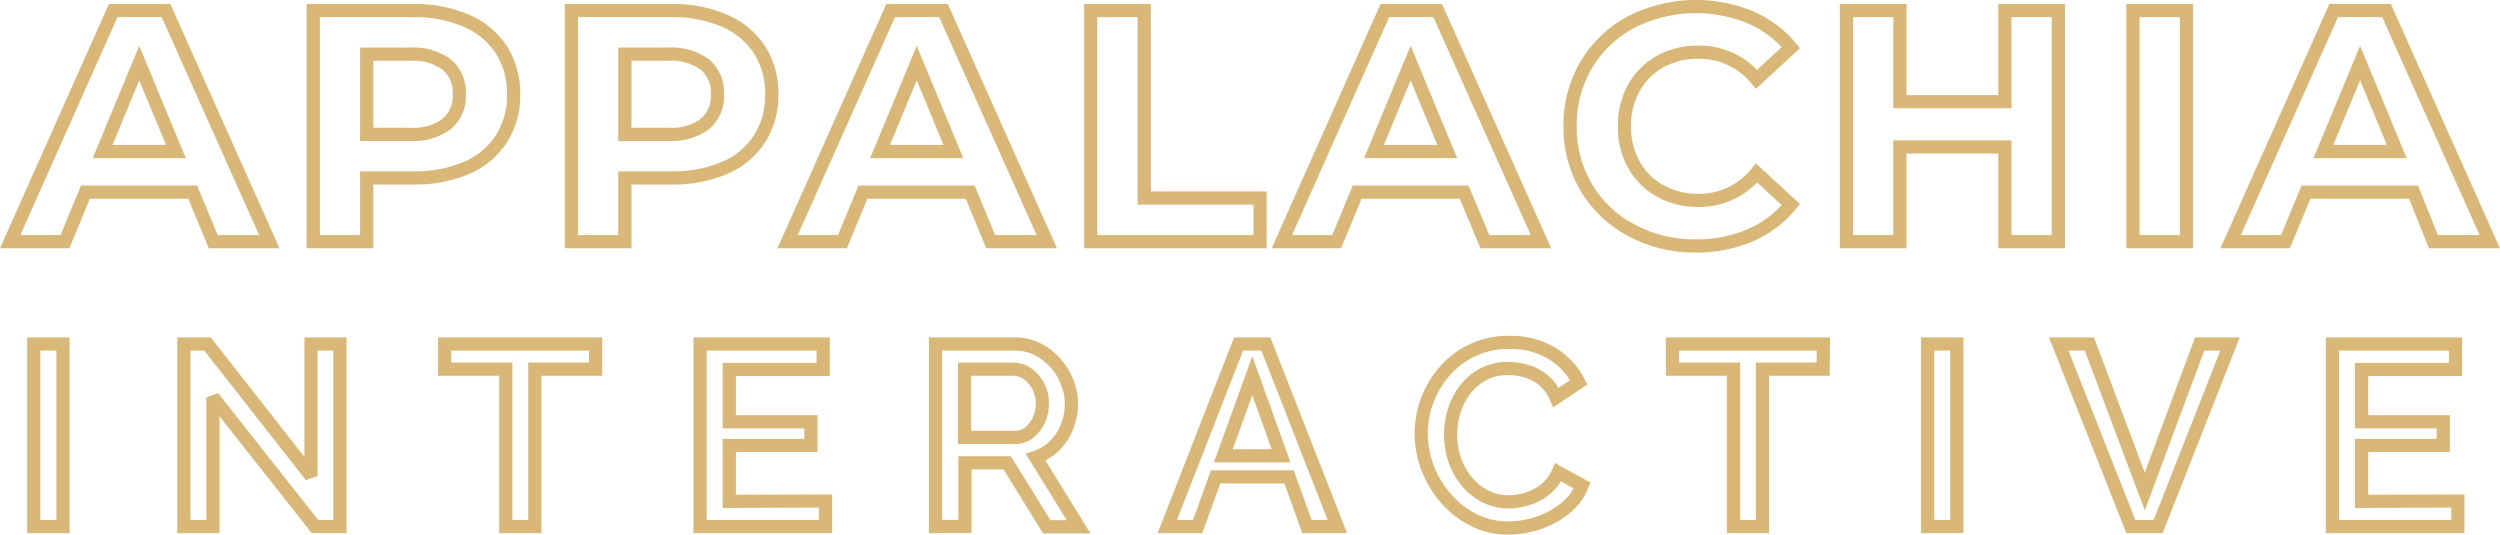
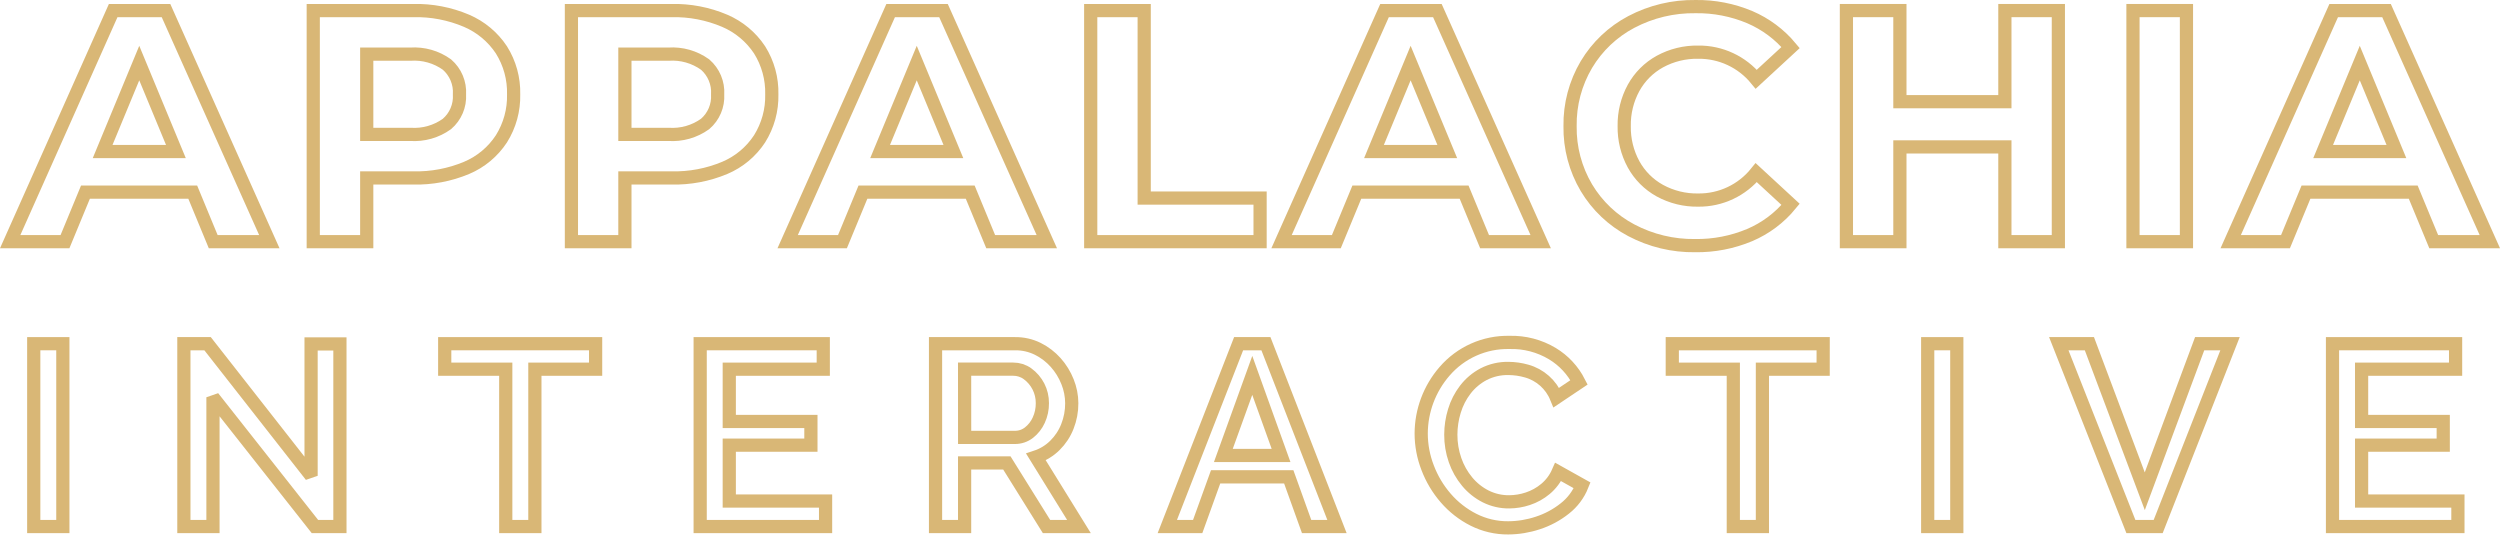
- <svg xmlns="http://www.w3.org/2000/svg" width="378.63" height="80.94">
-   <path d="M29.19 29.1H12.94l-3.1 7.5h-8.3l15.6-35h8l15.65 35h-8.5zm-2.55-6.15-5.55-13.4-5.55 13.4zm44.02-19.8a11.93 11.93 0 0 1 5.28 4.4 12.15 12.15 0 0 1 1.85 6.75 12.14 12.14 0 0 1-1.85 6.72 11.76 11.76 0 0 1-5.28 4.41 19.8 19.8 0 0 1-8.07 1.52h-7.05v9.65h-8.1v-35h15.15a19.46 19.46 0 0 1 8.07 1.55zm-3 15.62a5.47 5.47 0 0 0 1.9-4.47 5.54 5.54 0 0 0-1.9-4.53 8.52 8.52 0 0 0-5.52-1.57h-6.6v12.15h6.6a8.52 8.52 0 0 0 5.55-1.58zm42.1-15.62a11.93 11.93 0 0 1 5.28 4.4 12.15 12.15 0 0 1 1.85 6.75 12.14 12.14 0 0 1-1.85 6.72 11.76 11.76 0 0 1-5.28 4.41 19.8 19.8 0 0 1-8.07 1.52h-7.05v9.65h-8.1v-35h15.15a19.46 19.46 0 0 1 8.07 1.55zm-3 15.62a5.47 5.47 0 0 0 1.9-4.47 5.54 5.54 0 0 0-1.9-4.53 8.52 8.52 0 0 0-5.55-1.57h-6.57v12.15h6.6a8.52 8.52 0 0 0 5.55-1.58zm40.18 10.33h-16.25l-3.1 7.5h-8.3l15.6-35h8l15.65 35h-8.5zm-2.55-6.15-5.55-13.4-5.55 13.4zm20.8-21.35h8.1V30h17.55v6.6h-25.65zm56.55 27.5h-16.2l-3.1 7.5h-8.3l15.6-35h8l15.65 35h-8.5zm-2.55-6.15-5.55-13.4-5.55 13.4zm27.87 11.92a17.35 17.35 0 0 1-6.8-6.44 17.78 17.78 0 0 1-2.47-9.33 17.78 17.78 0 0 1 2.47-9.33 17.37 17.37 0 0 1 6.8-6.45 21.72 21.72 0 0 1 18-.72 16.55 16.55 0 0 1 6.18 4.6l-5.2 4.8a11.2 11.2 0 0 0-8.8-4.1 11.67 11.67 0 0 0-5.8 1.42 10.16 10.16 0 0 0-4 4 11.67 11.67 0 0 0-1.42 5.8 11.67 11.67 0 0 0 1.42 5.8 10.07 10.07 0 0 0 4 4 11.68 11.68 0 0 0 5.8 1.43 11.12 11.12 0 0 0 8.8-4.15l5.2 4.8a16.35 16.35 0 0 1-6.2 4.65 20.54 20.54 0 0 1-8.25 1.6 20 20 0 0 1-9.73-2.38zM311.74 1.6v35h-8.1V22.25h-15.9V36.6h-8.1v-35h8.1v13.8h15.9V1.6zm11.3 0h8.1v35h-8.1zm42.5 27.5h-16.3l-3.1 7.5h-8.31l15.61-35h8l15.64 35h-8.54zm-2.55-6.15-5.55-13.4-5.56 13.4zM5.11 79.74V52.1h4.43v27.64zm27.14-19.57v19.57h-4.4V52.1h3.58l15.68 20v-20h4.37v27.64H47.7zm57.96-4.26H81v23.83h-4.4V55.91h-9.25V52.1h22.86zm34.82 19.97v3.86h-19V52.1h18.64v3.86h-14.22v7.92h12.36v3.59h-12.36v8.46zm16.66 3.86V52.1h12a7.55 7.55 0 0 1 3.43.78 9 9 0 0 1 2.71 2.07 9.49 9.49 0 0 1 1.79 2.91 8.72 8.72 0 0 1 .65 3.25 9.24 9.24 0 0 1-.67 3.53 8.25 8.25 0 0 1-1.89 2.87 7.24 7.24 0 0 1-2.86 1.75l6.51 10.53h-4.82l-6-9.69h-6.4v9.63zm4.4-13.49h7.61a3.41 3.41 0 0 0 2.14-.72 5 5 0 0 0 1.49-1.89 6.08 6.08 0 0 0 .54-2.58 5.43 5.43 0 0 0-2.26-4.46 3.63 3.63 0 0 0-2.15-.69h-7.37zm41.5-14.15h4.13l10.82 27.64h-4.6l-2.71-7.52h-11.12l-2.72 7.52h-4.6zm6.43 16.93-4.36-12.13-4.38 12.13zm21.22-3.37a14.43 14.43 0 0 1 3.53-9.41 12.61 12.61 0 0 1 9.85-4.39 11.91 11.91 0 0 1 6.49 1.7 10.83 10.83 0 0 1 4 4.34l-3.44 2.3a6.84 6.84 0 0 0-4.52-4 10.22 10.22 0 0 0-2.73-.39 7.82 7.82 0 0 0-3.78.88 8.34 8.34 0 0 0-2.75 2.32 10 10 0 0 0-1.66 3.23 12.41 12.41 0 0 0-.54 3.59 11.54 11.54 0 0 0 .64 3.86 10.53 10.53 0 0 0 1.83 3.26 8.81 8.81 0 0 0 2.81 2.24 7.75 7.75 0 0 0 3.57.82 9.19 9.19 0 0 0 2.81-.47 8 8 0 0 0 2.71-1.44 7 7 0 0 0 1.93-2.57l3.63 2a8.39 8.39 0 0 1-2.64 3.51 12.91 12.91 0 0 1-4.07 2.19 14.51 14.51 0 0 1-4.49.74 11.41 11.41 0 0 1-5.26-1.23 13.69 13.69 0 0 1-4.2-3.28 15.33 15.33 0 0 1-2.75-4.6 14.57 14.57 0 0 1-.97-5.2zm60.88-9.75h-9.2v23.83h-4.38V55.91h-9.25V52.1h22.86zm15.83 23.83V52.1h4.41v27.64zm24.49-27.64 8.39 22.35 8.31-22.35h4.6l-10.88 27.64h-4.14L311.8 52.1zm55.81 23.78v3.86h-19V52.1h18.64v3.86h-14.22v7.92h12.36v3.59h-12.36v8.46z" fill="none" stroke="#d9b776" stroke-miterlimit="3" stroke-width="2" />
+ <svg xmlns="http://www.w3.org/2000/svg" width="378.629" height="80.939" viewBox="0 0 378.629 80.939">
+   <defs>
+     <style>
+       .cls-1 {
+         fill: none;
+         stroke: #d9b776;
+         stroke-miterlimit: 3;
+         stroke-width: 2px;
+       }
+     </style>
+   </defs>
+   <g id="Layer_2" data-name="Layer 2">
+     <g id="Text">
+       <g id="appalachia_interactive_hollow_gold">
+         <path class="cls-1" d="M28.649,36H12.4L9.3,43.5H1l15.6-35h8l15.649,35h-8.5ZM26.1,29.85l-5.551-13.4L15,29.85Z" transform="translate(0.542 -6.899)" />
+         <path class="cls-1" d="M70.124,10.05a11.992,11.992,0,0,1,5.274,4.4,12.116,12.116,0,0,1,1.851,6.75A12.146,12.146,0,0,1,75.4,27.925a11.773,11.773,0,0,1-5.274,4.4,19.72,19.72,0,0,1-8.075,1.525H55V43.5H46.9V8.5H62.049A19.454,19.454,0,0,1,70.124,10.05ZM67.148,25.675a5.482,5.482,0,0,0,1.9-4.475,5.54,5.54,0,0,0-1.9-4.525A8.5,8.5,0,0,0,61.6,15.1H55V27.25h6.6A8.5,8.5,0,0,0,67.148,25.675Z" transform="translate(0.542 -6.899)" />
+         <path class="cls-1" d="M109.224,10.05a11.992,11.992,0,0,1,5.274,4.4,12.125,12.125,0,0,1,1.851,6.75,12.154,12.154,0,0,1-1.851,6.725,11.773,11.773,0,0,1-5.274,4.4,19.725,19.725,0,0,1-8.076,1.525H94.1V43.5H86V8.5h15.15A19.459,19.459,0,0,1,109.224,10.05Zm-2.976,15.625a5.481,5.481,0,0,0,1.9-4.475,5.54,5.54,0,0,0-1.9-4.525A8.507,8.507,0,0,0,100.7,15.1H94.1V27.25h6.6A8.507,8.507,0,0,0,106.248,25.675Z" transform="translate(0.542 -6.899)" />
+         <path class="cls-1" d="M146.4,36h-16.25l-3.1,7.5h-8.3l15.6-35h8L158,43.5h-8.5Zm-2.549-6.15-5.55-13.4-5.551,13.4Z" transform="translate(0.542 -6.899)" />
+         <path class="cls-1" d="M164.648,8.5h8.1V36.9H190.3v6.6h-25.65Z" transform="translate(0.542 -6.899)" />
+         <path class="cls-1" d="M221.2,36h-16.25l-3.1,7.5h-8.3l15.6-35h8l15.65,35h-8.5Zm-2.55-6.15L213.1,16.45l-5.551,13.4Z" transform="translate(0.542 -6.899)" />
+         <path class="cls-1" d="M246.521,41.774a17.348,17.348,0,0,1-6.8-6.449A17.77,17.77,0,0,1,237.247,26a17.77,17.77,0,0,1,2.475-9.325,17.351,17.351,0,0,1,6.8-6.45A20.209,20.209,0,0,1,256.247,7.9a20.418,20.418,0,0,1,8.225,1.6,16.477,16.477,0,0,1,6.174,4.6l-5.2,4.8a11.186,11.186,0,0,0-8.8-4.1,11.67,11.67,0,0,0-5.8,1.425,10.124,10.124,0,0,0-3.975,3.975,11.682,11.682,0,0,0-1.425,5.8,11.684,11.684,0,0,0,1.425,5.8,10.115,10.115,0,0,0,3.975,3.974,11.67,11.67,0,0,0,5.8,1.426,11.128,11.128,0,0,0,8.8-4.15l5.2,4.8a16.2,16.2,0,0,1-6.2,4.65,20.6,20.6,0,0,1-8.25,1.6A20.1,20.1,0,0,1,246.521,41.774Z" transform="translate(0.542 -6.899)" />
+         <path class="cls-1" d="M311.2,8.5v35h-8.1V29.149H287.2V43.5h-8.1V8.5h8.1V22.3h15.9V8.5Z" transform="translate(0.542 -6.899)" />
+         <path class="cls-1" d="M322.5,8.5h8.1v35h-8.1Z" transform="translate(0.542 -6.899)" />
+         <path class="cls-1" d="M364.945,36H348.7l-3.1,7.5h-8.3l15.6-35h8l15.649,35h-8.5ZM362.4,29.85l-5.55-13.4L351.3,29.85Z" transform="translate(0.542 -6.899)" />
+         <path class="cls-1" d="M4.569,86.644V58.953H8.977V86.644Z" transform="translate(0.542 -6.899)" />
+         <path class="cls-1" d="M31.713,67.065V86.644H27.306V58.953h3.588L46.572,78.96V58.992h4.367V86.644H47.156Z" transform="translate(0.542 -6.899)" />
+         <path class="cls-1" d="M89.666,62.814h-9.2v23.83H76.056V62.814H66.812V58.953H89.666Z" transform="translate(0.542 -6.899)" />
+         <path class="cls-1" d="M124.493,82.782v3.862H105.5V58.953h18.643v3.861H109.907v7.917h12.364v3.588H109.907v8.463Z" transform="translate(0.542 -6.899)" />
+         <path class="cls-1" d="M141.146,86.644V58.953H153.2a7.575,7.575,0,0,1,3.432.78A9.03,9.03,0,0,1,159.34,61.8a9.726,9.726,0,0,1,1.794,2.906,8.769,8.769,0,0,1,.643,3.256,9.388,9.388,0,0,1-.663,3.529,8.273,8.273,0,0,1-1.891,2.867,7.336,7.336,0,0,1-2.867,1.755l6.513,10.531h-4.914l-6.006-9.633h-6.4v9.633Zm4.407-13.5h7.6a3.416,3.416,0,0,0,2.145-.721,5.009,5.009,0,0,0,1.482-1.892,6.023,6.023,0,0,0,.547-2.574,5.458,5.458,0,0,0-2.263-4.465,3.658,3.658,0,0,0-2.145-.683h-7.371Z" transform="translate(0.542 -6.899)" />
+         <path class="cls-1" d="M187.049,58.953h4.135l10.763,27.691h-4.6l-2.706-7.528H183.566l-2.718,7.528h-4.6Zm6.428,16.927-4.361-12.13-4.381,12.13Z" transform="translate(0.542 -6.899)" />
+         <path class="cls-1" d="M214.7,72.564a14.442,14.442,0,0,1,3.529-9.418,12.616,12.616,0,0,1,9.848-4.387,11.979,11.979,0,0,1,6.493,1.7,10.773,10.773,0,0,1,4.037,4.349l-3.432,2.3a6.856,6.856,0,0,0-4.525-4.017,10.167,10.167,0,0,0-2.729-.39,7.868,7.868,0,0,0-3.782.878,8.465,8.465,0,0,0-2.75,2.321,10.05,10.05,0,0,0-1.659,3.236,12.3,12.3,0,0,0-.544,3.588,11.57,11.57,0,0,0,.642,3.861,10.4,10.4,0,0,0,1.834,3.257,8.812,8.812,0,0,0,2.807,2.242,7.791,7.791,0,0,0,3.569.819,9.11,9.11,0,0,0,2.808-.467,8.111,8.111,0,0,0,2.672-1.483,7,7,0,0,0,1.929-2.574l3.628,2.028a8.361,8.361,0,0,1-2.633,3.51,12.953,12.953,0,0,1-4.075,2.185,14.347,14.347,0,0,1-4.485.741,11.456,11.456,0,0,1-5.265-1.229,13.725,13.725,0,0,1-4.193-3.276,15.272,15.272,0,0,1-2.749-4.6A14.379,14.379,0,0,1,214.7,72.564Z" transform="translate(0.542 -6.899)" />
+         <path class="cls-1" d="M275.578,62.814h-9.2v23.83h-4.407V62.814h-9.243V58.953h22.853Z" transform="translate(0.542 -6.899)" />
+         <path class="cls-1" d="M291.412,86.644V58.953h4.407V86.644Z" transform="translate(0.542 -6.899)" />
+         <path class="cls-1" d="M315.9,58.953,324.289,81.3,332.6,58.953h4.6L326.317,86.644h-4.133l-10.92-27.691Z" transform="translate(0.542 -6.899)" />
+         <path class="cls-1" d="M371.713,82.782v3.862H352.72V58.953h18.641v3.861H357.127v7.917H369.49v3.588H357.127v8.463Z" transform="translate(0.542 -6.899)" />
+       </g>
+     </g>
+   </g>
</svg>
